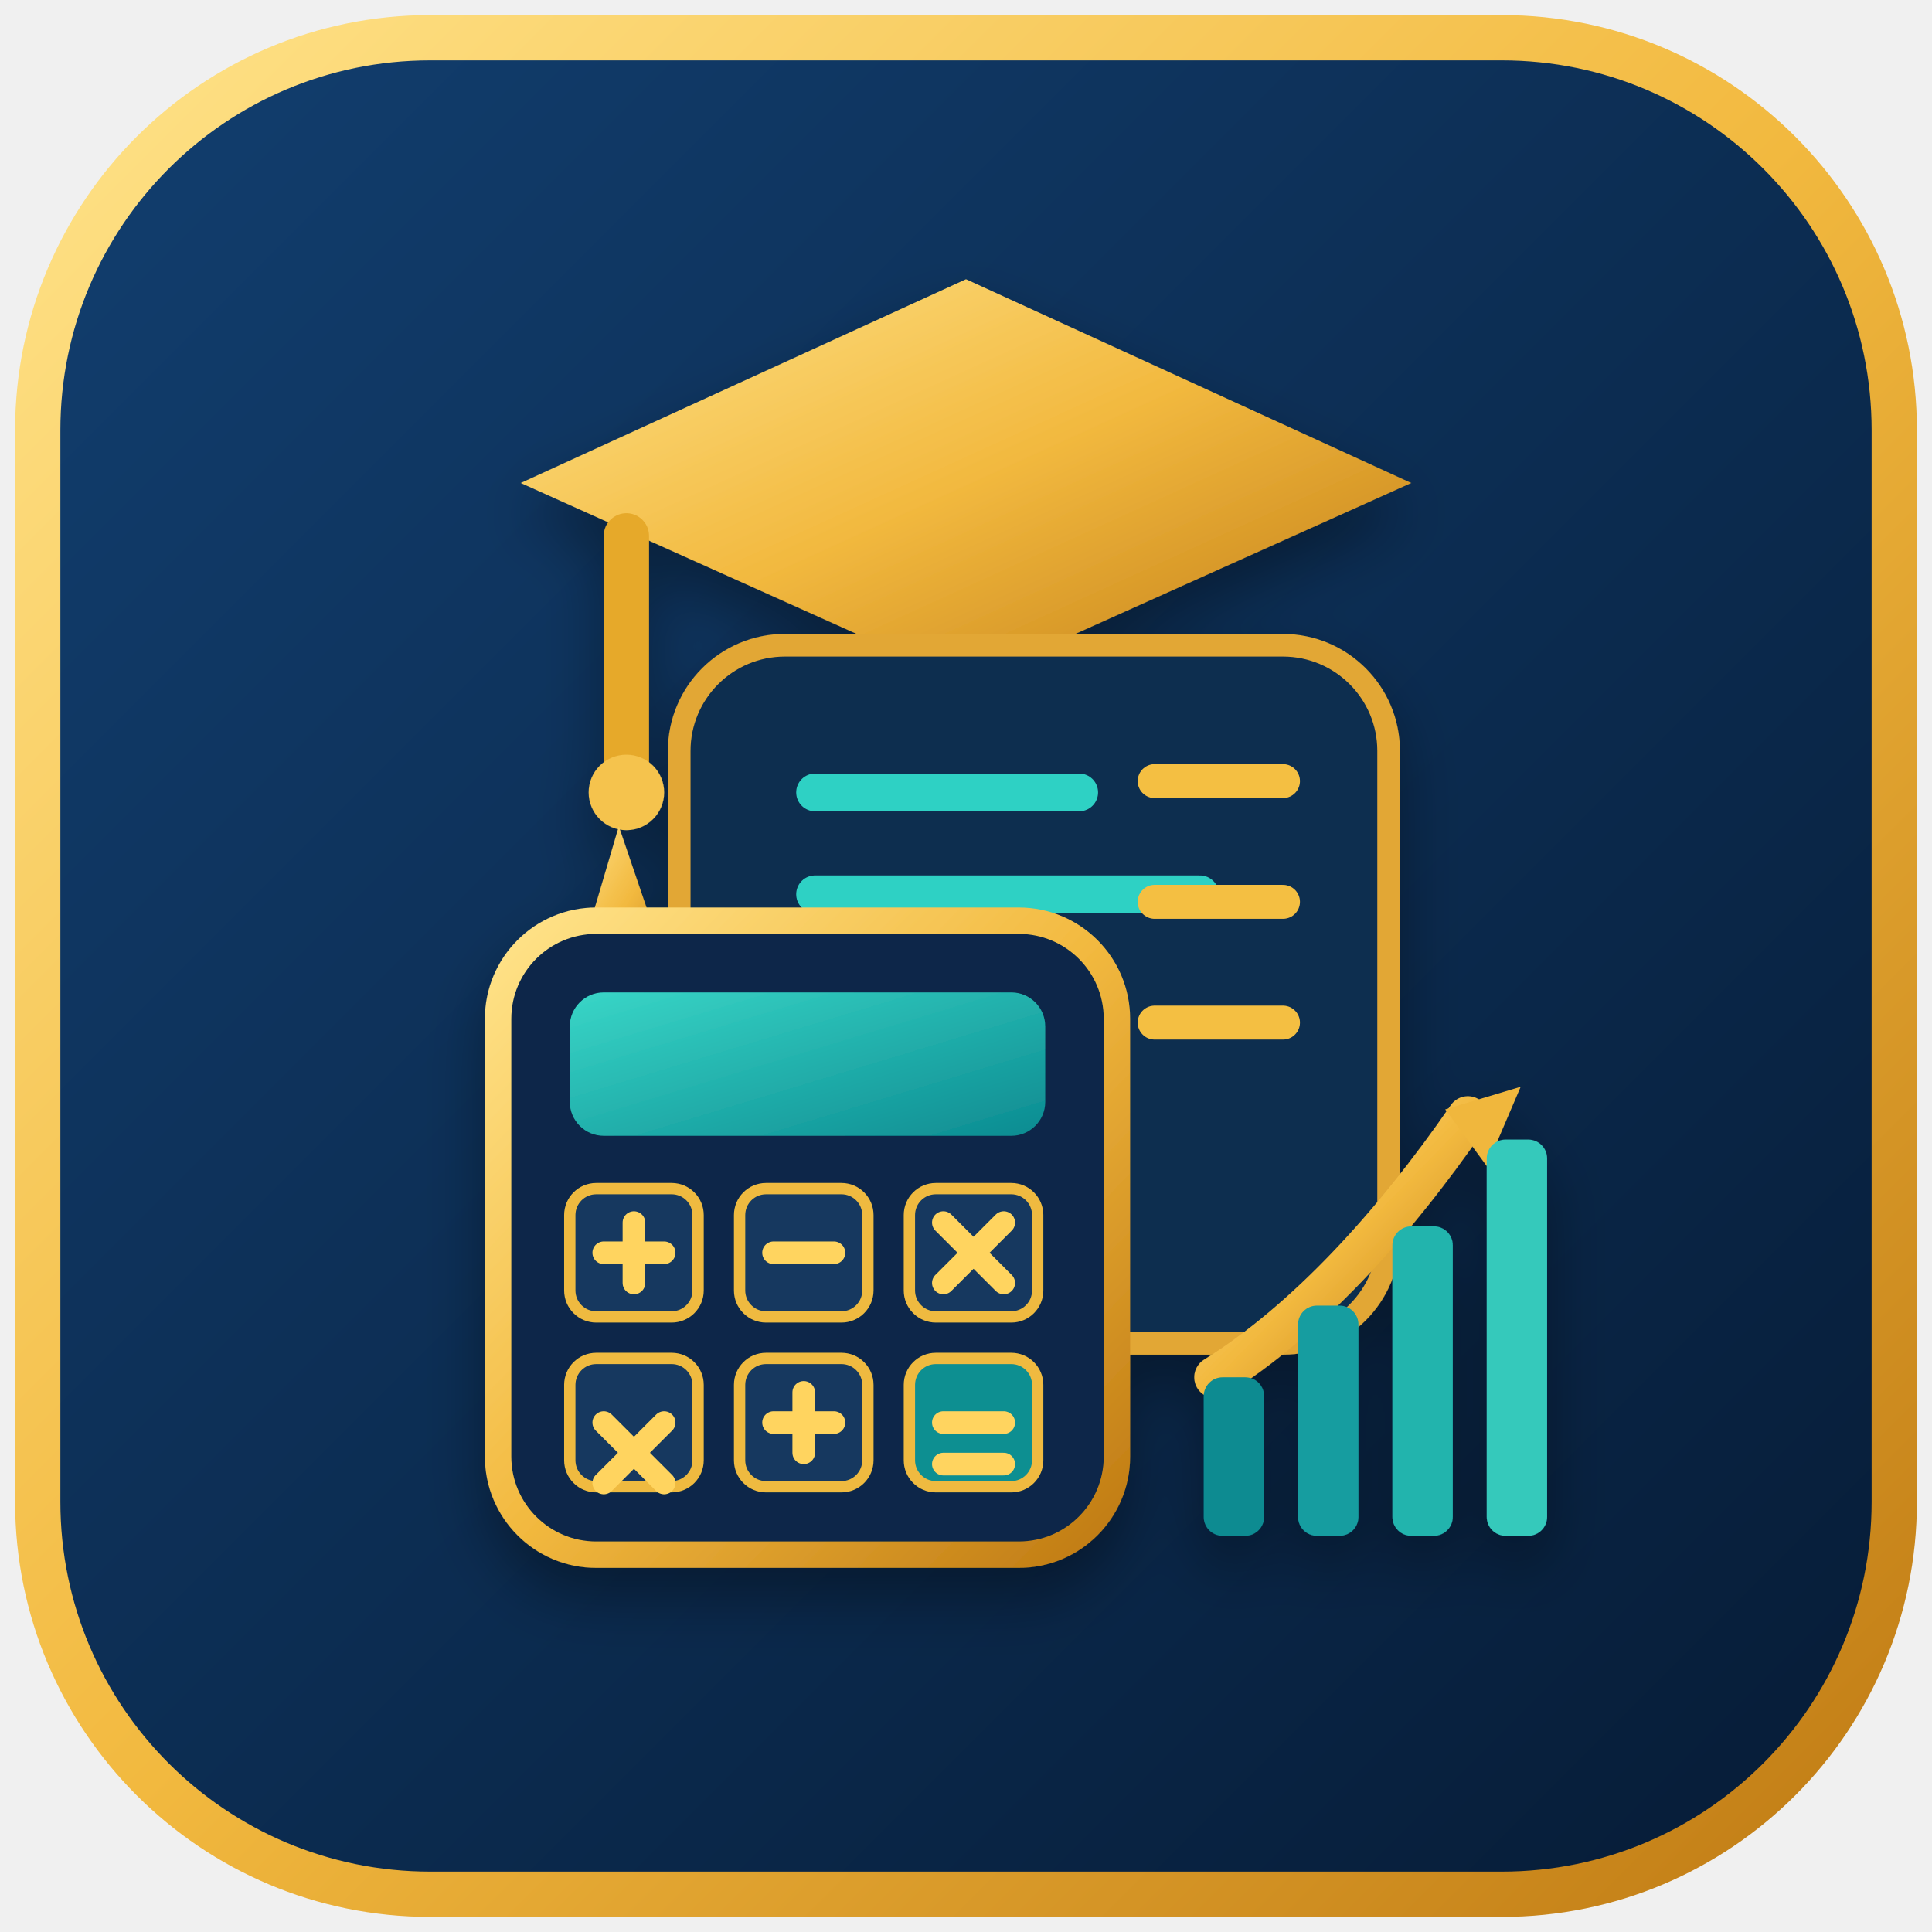
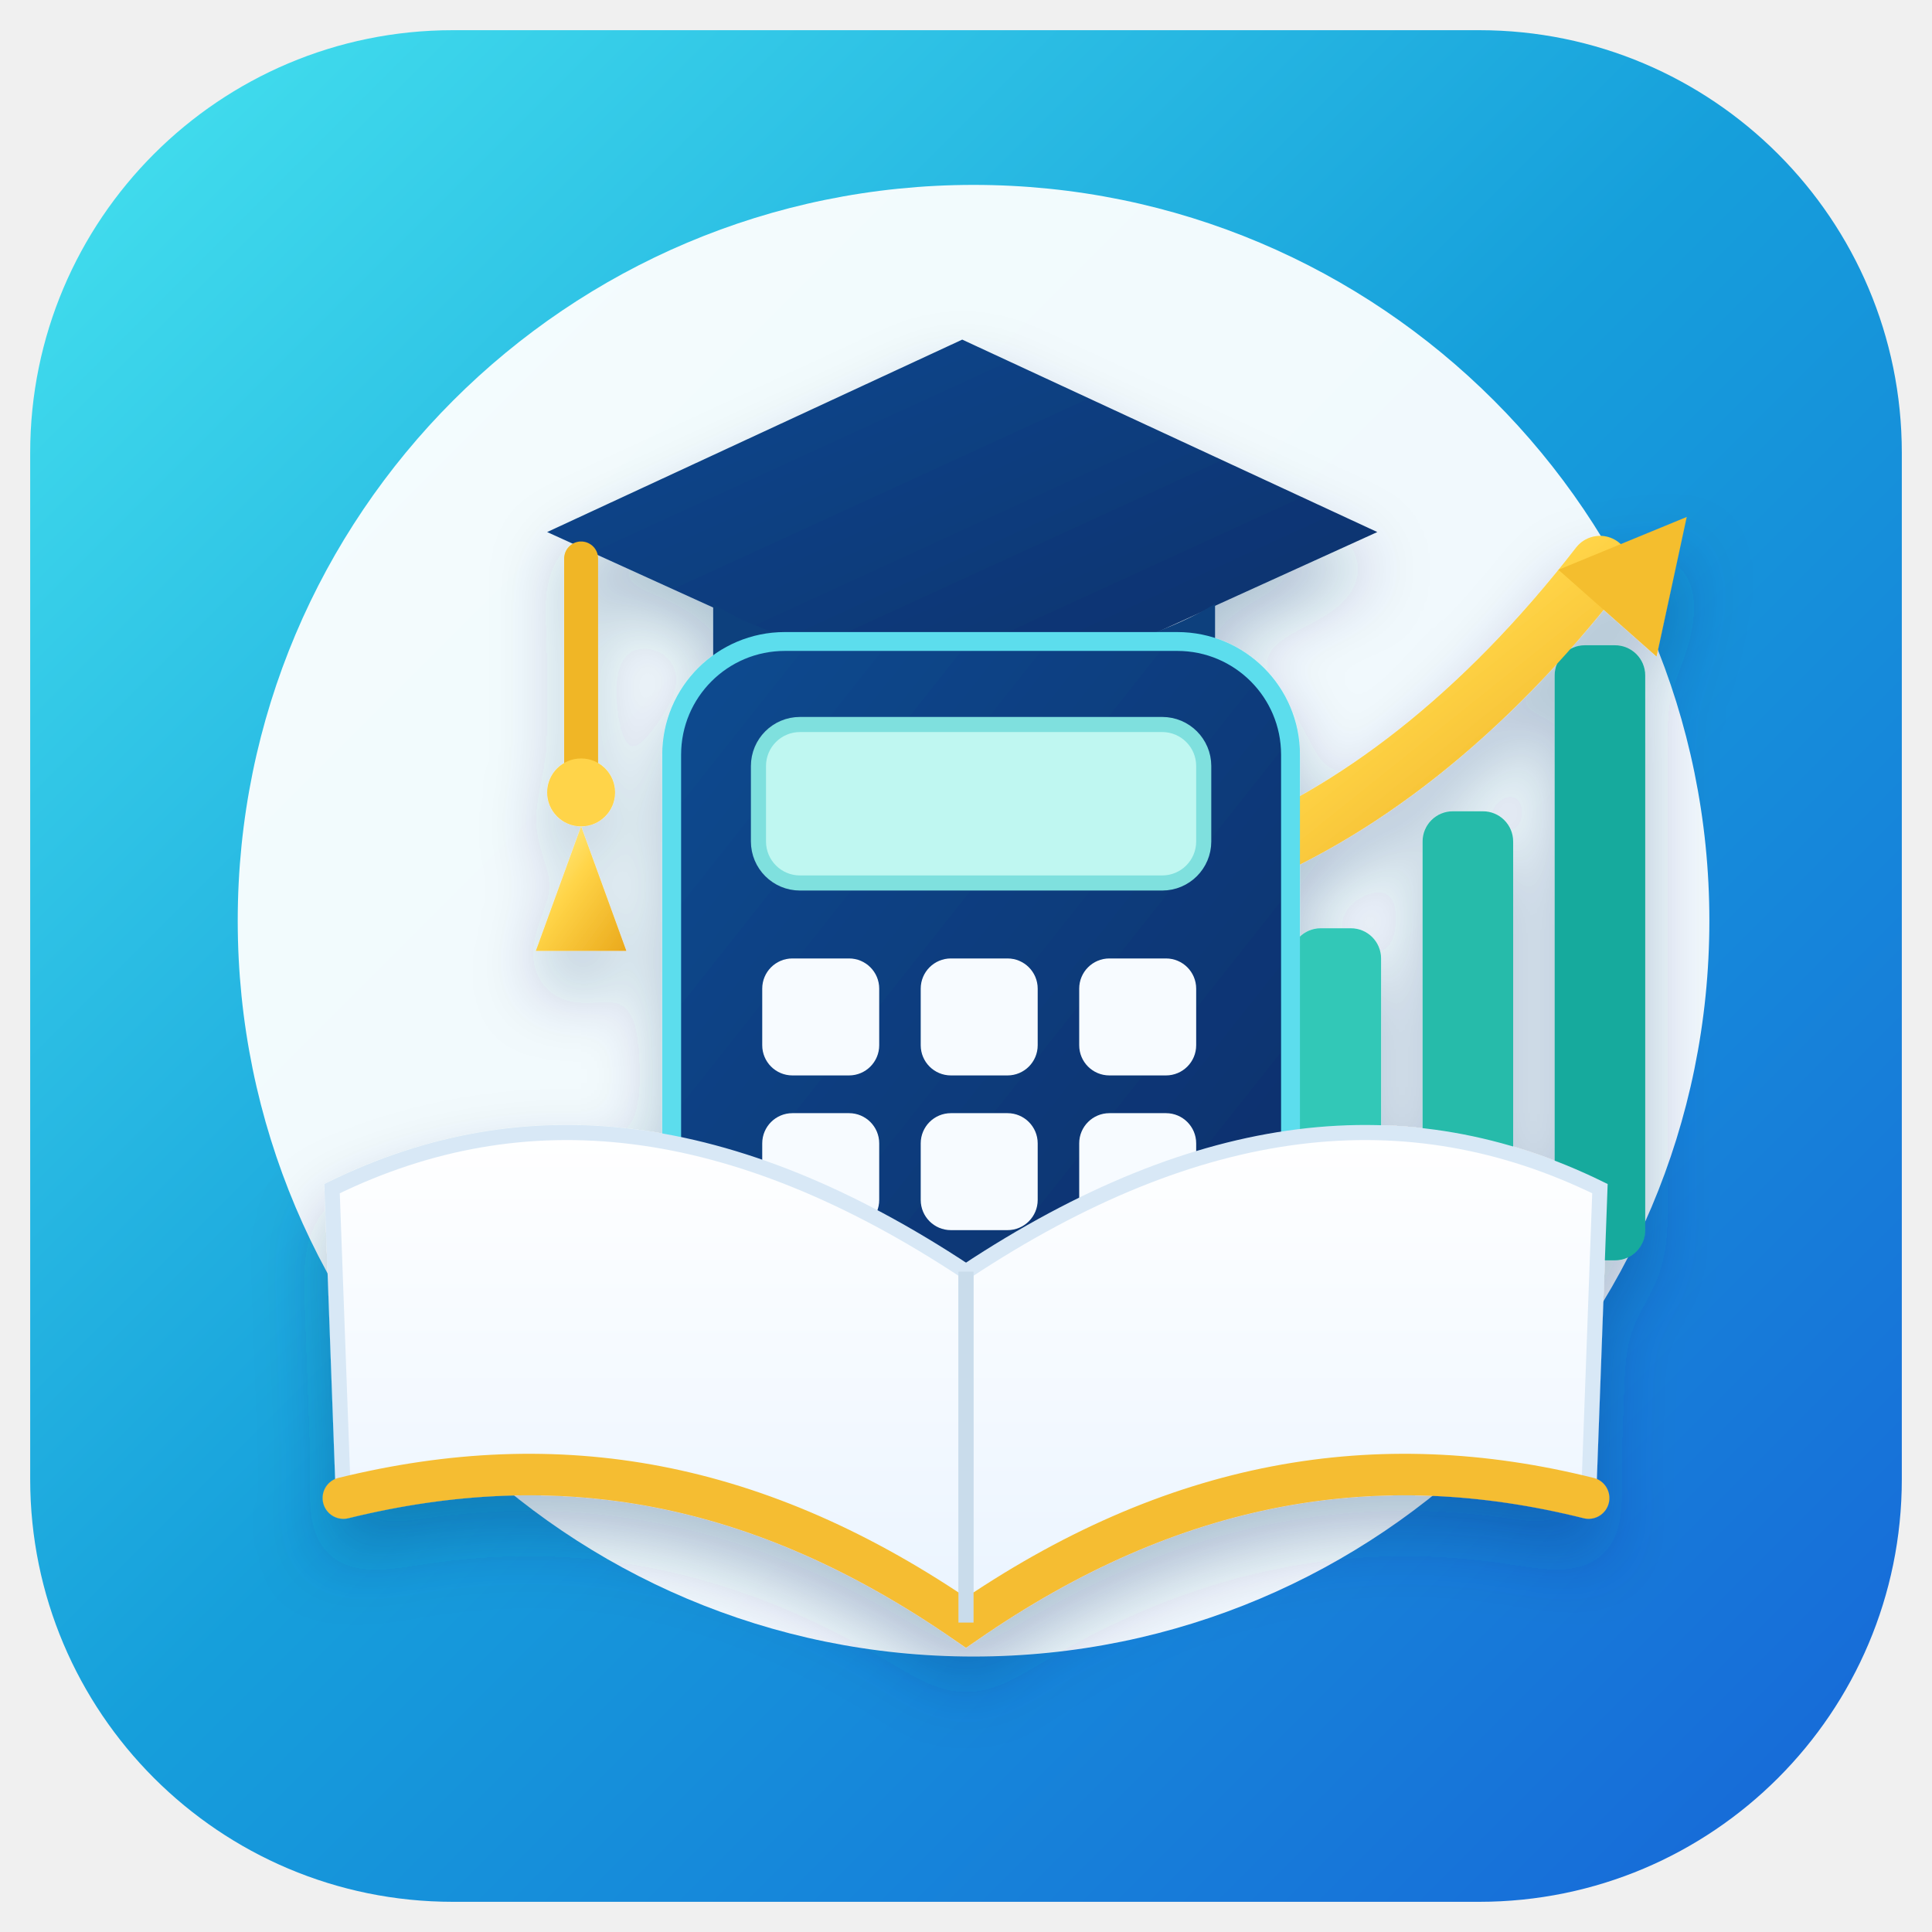
<svg xmlns="http://www.w3.org/2000/svg" viewBox="0 0 512 512">
  <defs>
    <linearGradient id="bg" x1="0" y1="0" x2="1" y2="1">
-       <stop offset="0" stop-color="#123f70" />
-       <stop offset="1" stop-color="#061b35" />
+       <stop offset="0" stop-color="#46E4EF" />
+       <stop offset="0.48" stop-color="#169FDB" />
+       <stop offset="1" stop-color="#1765D8" />
+     </linearGradient>
+     <linearGradient id="navy" x1="0" y1="0" x2="1" y2="1">
+       <stop offset="0" stop-color="#124B91" />
+       <stop offset="1" stop-color="#082C67" />
    </linearGradient>
    <linearGradient id="gold" x1="0" y1="0" x2="1" y2="1">
-       <stop offset="0" stop-color="#ffe38a" />
-       <stop offset="0.5" stop-color="#f2b93f" />
-       <stop offset="1" stop-color="#bf7a13" />
+       <stop offset="0" stop-color="#FFF39A" />
+       <stop offset="0.45" stop-color="#FFD447" />
+       <stop offset="1" stop-color="#EAA91C" />
    </linearGradient>
-     <linearGradient id="teal" x1="0" y1="0" x2="1" y2="1">
-       <stop offset="0" stop-color="#39d6c7" />
-       <stop offset="1" stop-color="#0c8b91" />
+     <linearGradient id="paper" x1="0" y1="0" x2="0" y2="1">
+       <stop offset="0" stop-color="#FFFFFF" />
+       <stop offset="1" stop-color="#EAF4FF" />
    </linearGradient>
-     <filter id="shadow" x="-30%" y="-30%" width="160%" height="160%">
-       <feDropShadow dx="0" dy="8" stdDeviation="8" flood-color="#000" flood-opacity="0.35" />
+     <filter id="shadow" x="-25%" y="-25%" width="150%" height="150%">
+       <feDropShadow dx="0" dy="10" stdDeviation="9" flood-color="#003366" flood-opacity="0.28" />
    </filter>
  </defs>
-   <rect x="10" y="10" width="492" height="492" rx="104" fill="url(#bg)" stroke="url(#gold)" stroke-width="12" />
+   <rect x="8" y="8" width="496" height="496" rx="112" fill="url(#bg)" />
+   <circle cx="258" cy="244" r="195" fill="#FFFFFF" opacity="0.94" />
  <g filter="url(#shadow)">
-     <path d="M138 128 L256 74 L374 128 L256 181 Z" fill="url(#gold)" />
-     <path d="M166 142 V205" stroke="#e6a92b" stroke-width="12" stroke-linecap="round" />
-     <circle cx="166" cy="210" r="10" fill="#f5c34d" />
-     <path d="M164 219 L151 263 H179 Z" fill="url(#gold)" />
-     <rect x="180" y="171" width="188" height="185" rx="28" fill="#0d2d4f" stroke="#e2a736" stroke-width="6" />
-     <path d="M216 210 H286" stroke="#2fd1c4" stroke-width="10" stroke-linecap="round" />
-     <path d="M216 237 H318" stroke="#2fd1c4" stroke-width="10" stroke-linecap="round" />
-     <path d="M306 207 H340 M306 239 H340 M306 271 H340" stroke="#f4bf43" stroke-width="9" stroke-linecap="round" />
-     <rect x="132" y="244" width="164" height="168" rx="26" fill="#082848" stroke="url(#gold)" stroke-width="7" />
-     <rect x="151" y="263" width="126" height="38" rx="9" fill="url(#teal)" />
-     <g fill="#12395f" stroke="#efba3f" stroke-width="3">
-       <rect x="151" y="315" width="34" height="34" rx="7" />
-       <rect x="196" y="315" width="34" height="34" rx="7" />
-       <rect x="241" y="315" width="34" height="34" rx="7" />
-       <rect x="151" y="360" width="34" height="34" rx="7" />
-       <rect x="196" y="360" width="34" height="34" rx="7" />
-       <rect x="241" y="360" width="34" height="34" rx="7" fill="#0f8f91" />
+     <rect x="342" y="246" width="24" height="88" rx="8" fill="#31C8B7" />
+     <rect x="377" y="215" width="24" height="119" rx="8" fill="#25BBAA" />
+     <rect x="412" y="171" width="24" height="163" rx="8" fill="#19AA9D" />
+     <path d="M325 229 C359 216 393 190 424 150" fill="none" stroke="url(#gold)" stroke-width="16" stroke-linecap="round" />
+     <path d="M413 151 L447 137 L439 174 Z" fill="#F4BE2D" />
+     <path d="M145 141 L255 90 L365 141 L255 191 Z" fill="url(#navy)" />
+     <path d="M189 160 C223 181 288 181 322 160 V198 C291 224 218 224 189 198 Z" fill="#0D3F7D" />
+     <path d="M154 148 V208" stroke="#F0B625" stroke-width="9" stroke-linecap="round" />
+     <circle cx="154" cy="210" r="9" fill="#FFD44A" />
+     <path d="M154 219 L142 252 H166 Z" fill="url(#gold)" />
+     <rect x="178" y="170" width="164" height="205" rx="30" fill="url(#navy)" stroke="#5CDDED" stroke-width="5" />
+     <rect x="201" y="192" width="118" height="42" rx="11" fill="#BFF7F1" stroke="#7FE0DE" stroke-width="4" />
+     <g fill="#F7FBFF">
+       <rect x="202" y="254" width="31" height="31" rx="8" />
+       <rect x="244" y="254" width="31" height="31" rx="8" />
+       <rect x="286" y="254" width="31" height="31" rx="8" />
+       <rect x="202" y="295" width="31" height="31" rx="8" />
+       <rect x="244" y="295" width="31" height="31" rx="8" />
+       <rect x="286" y="295" width="31" height="31" rx="8" />
    </g>
-     <g stroke="#ffd45f" stroke-width="6" stroke-linecap="round">
-       <path d="M160 332 H176 M168 324 V340" />
-       <path d="M205 332 H221" />
-       <path d="M250 324 L266 340 M266 324 L250 340" />
-       <path d="M160 377 L176 393 M176 377 L160 393" />
-       <path d="M205 377 H221 M213 369 V385" />
-       <path d="M250 377 H266 M250 388 H266" />
-     </g>
-     <path d="M322 365 C346 350 369 325 389 296" fill="none" stroke="url(#gold)" stroke-width="11" stroke-linecap="round" />
-     <path d="M383 294 L403 288 L394 309 Z" fill="#f0b73d" />
-     <rect x="319" y="365" width="16" height="42" rx="5" fill="#0c8b91" />
-     <rect x="344" y="346" width="16" height="61" rx="5" fill="#159da0" />
-     <rect x="369" y="325" width="16" height="82" rx="5" fill="#22b4ad" />
-     <rect x="394" y="302" width="16" height="105" rx="5" fill="#35c9bb" />
+     <rect x="286" y="336" width="31" height="31" rx="8" fill="url(#gold)" />
+     <path d="M301.5 344 V359 M294 351.5 H309" stroke="#12457E" stroke-width="5" stroke-linecap="round" />
+     <path d="M88 315 C139 290 194 296 256 337 V430 C199 392 145 382 91 397 Z" fill="url(#paper)" stroke="#D8E8F6" stroke-width="4" />
+     <path d="M424 315 C373 290 318 296 256 337 V430 C313 392 367 382 421 397 Z" fill="url(#paper)" stroke="#D8E8F6" stroke-width="4" />
+     <path d="M91 397 C148 383 201 392 256 430 C311 392 365 383 421 397" fill="none" stroke="#F5BD32" stroke-width="11" stroke-linecap="round" />
+     <path d="M256 337 V430" stroke="#C9DCEB" stroke-width="4" />
  </g>
</svg>
